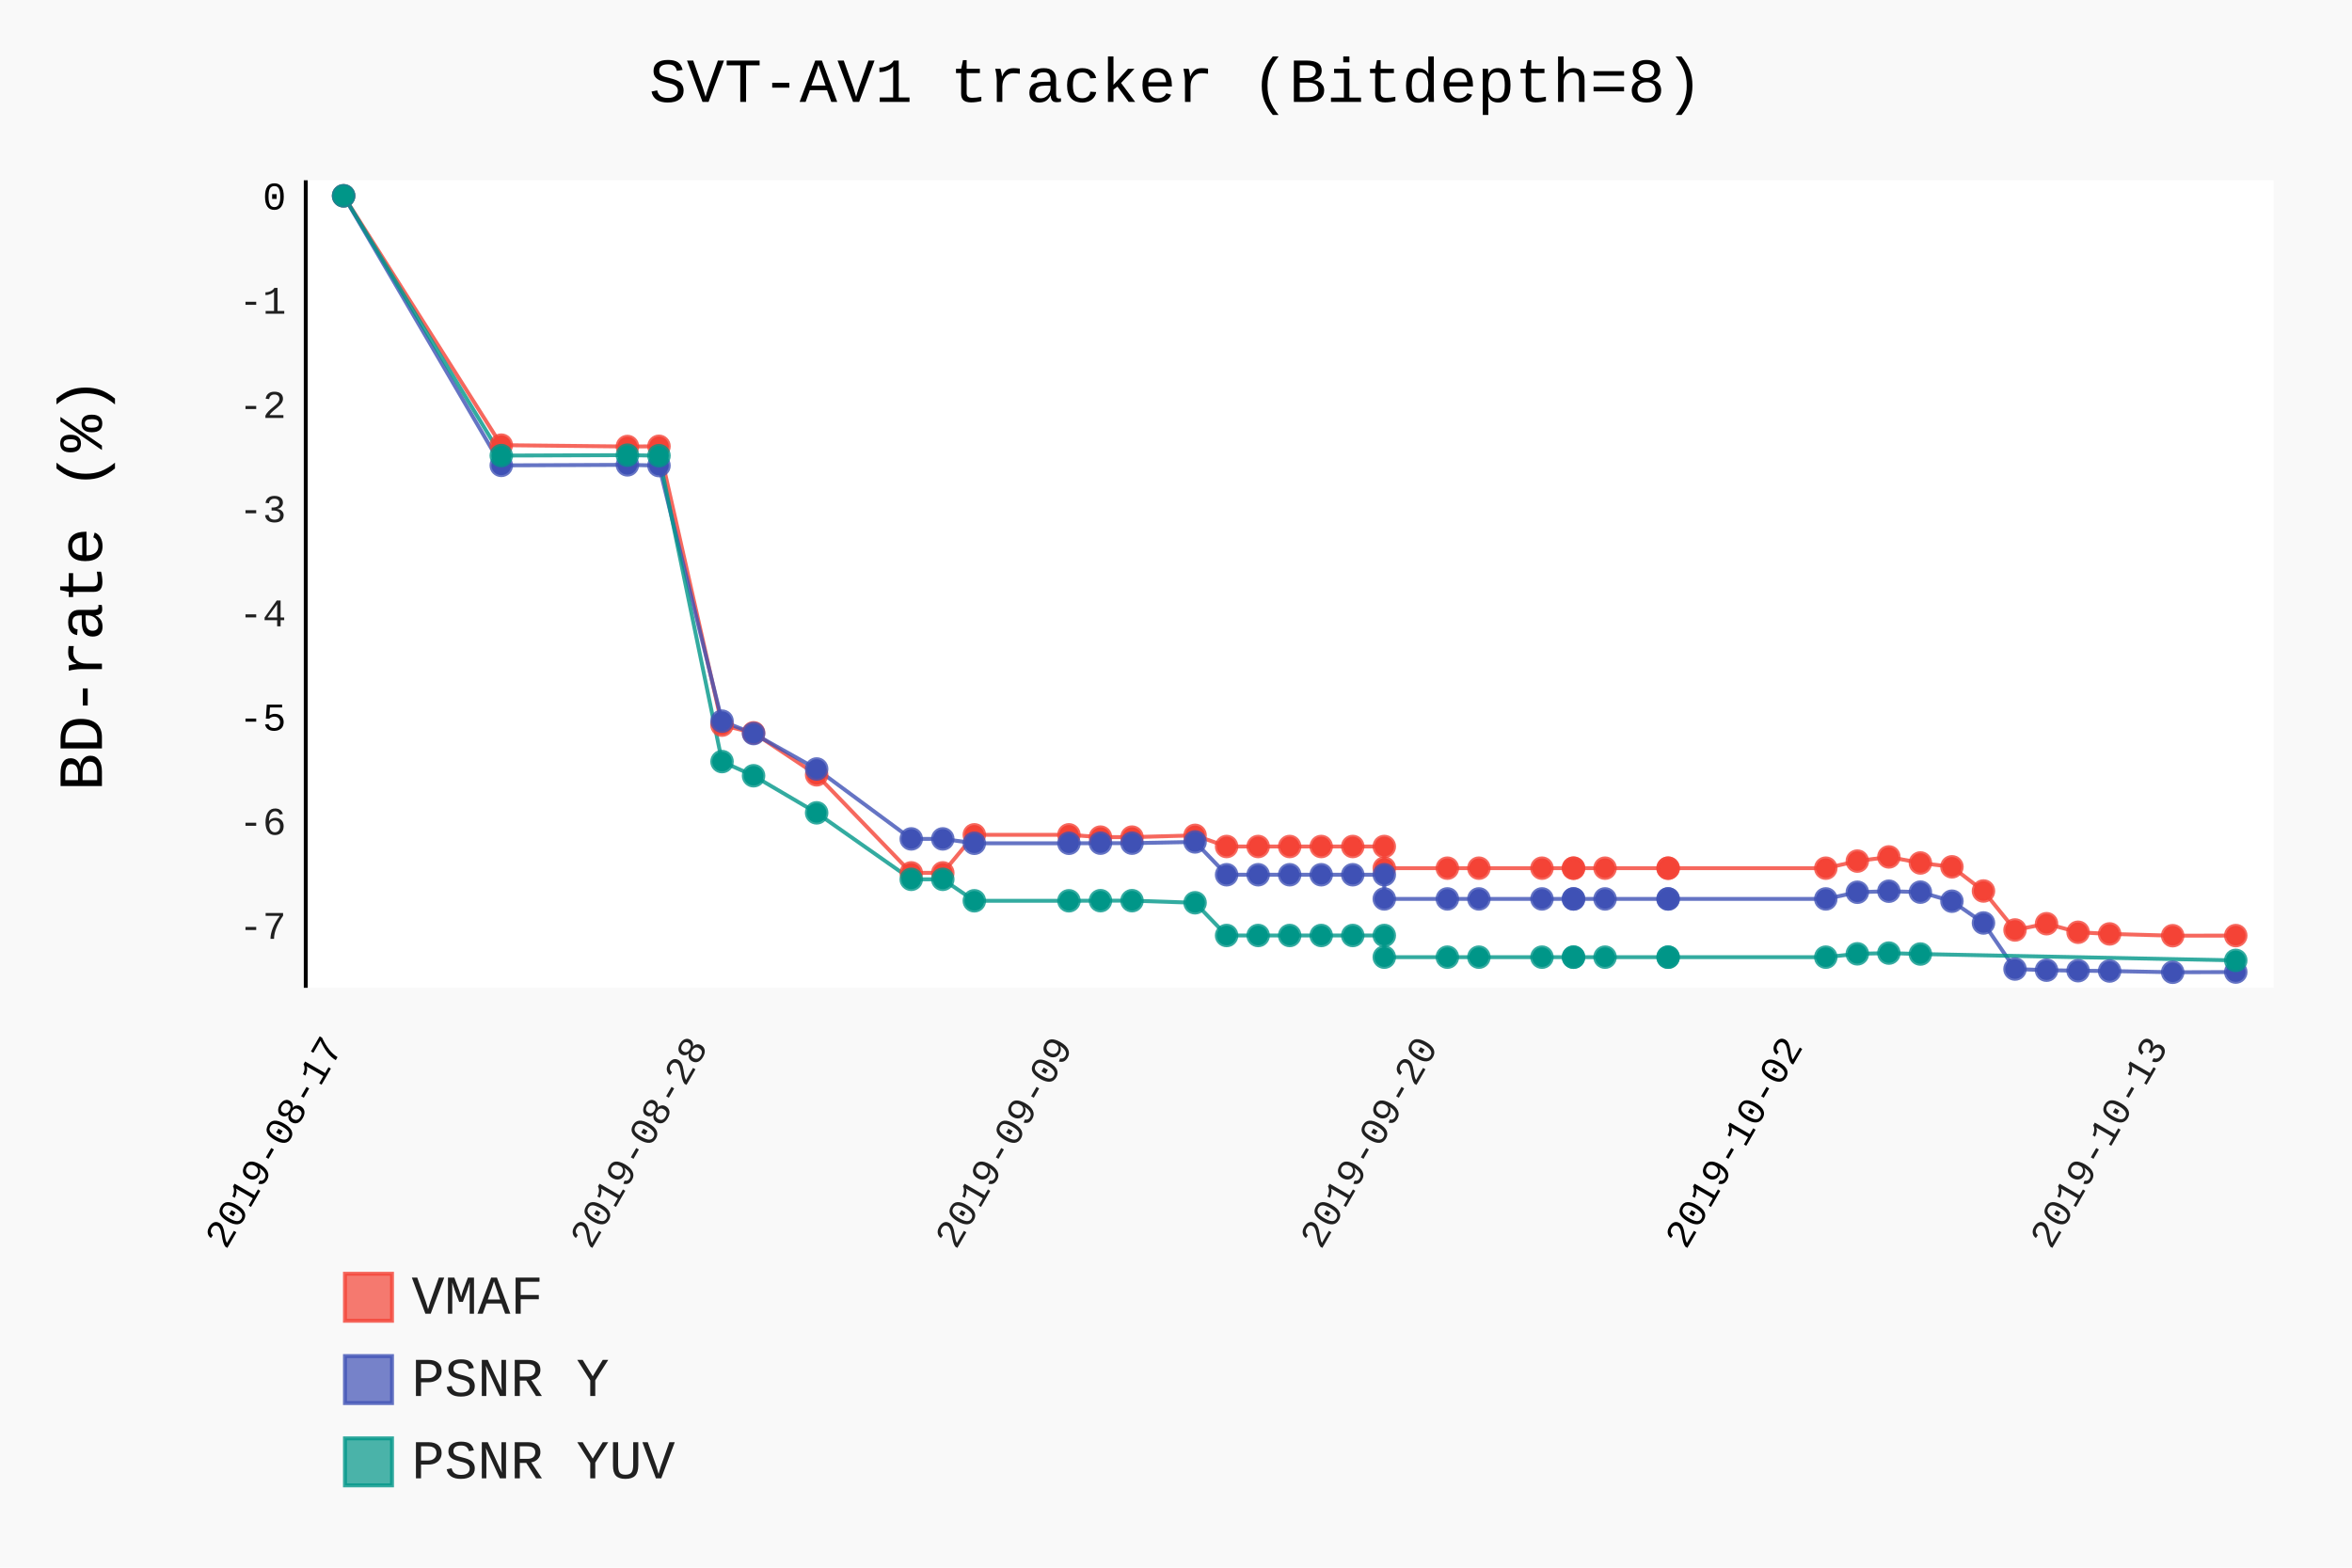
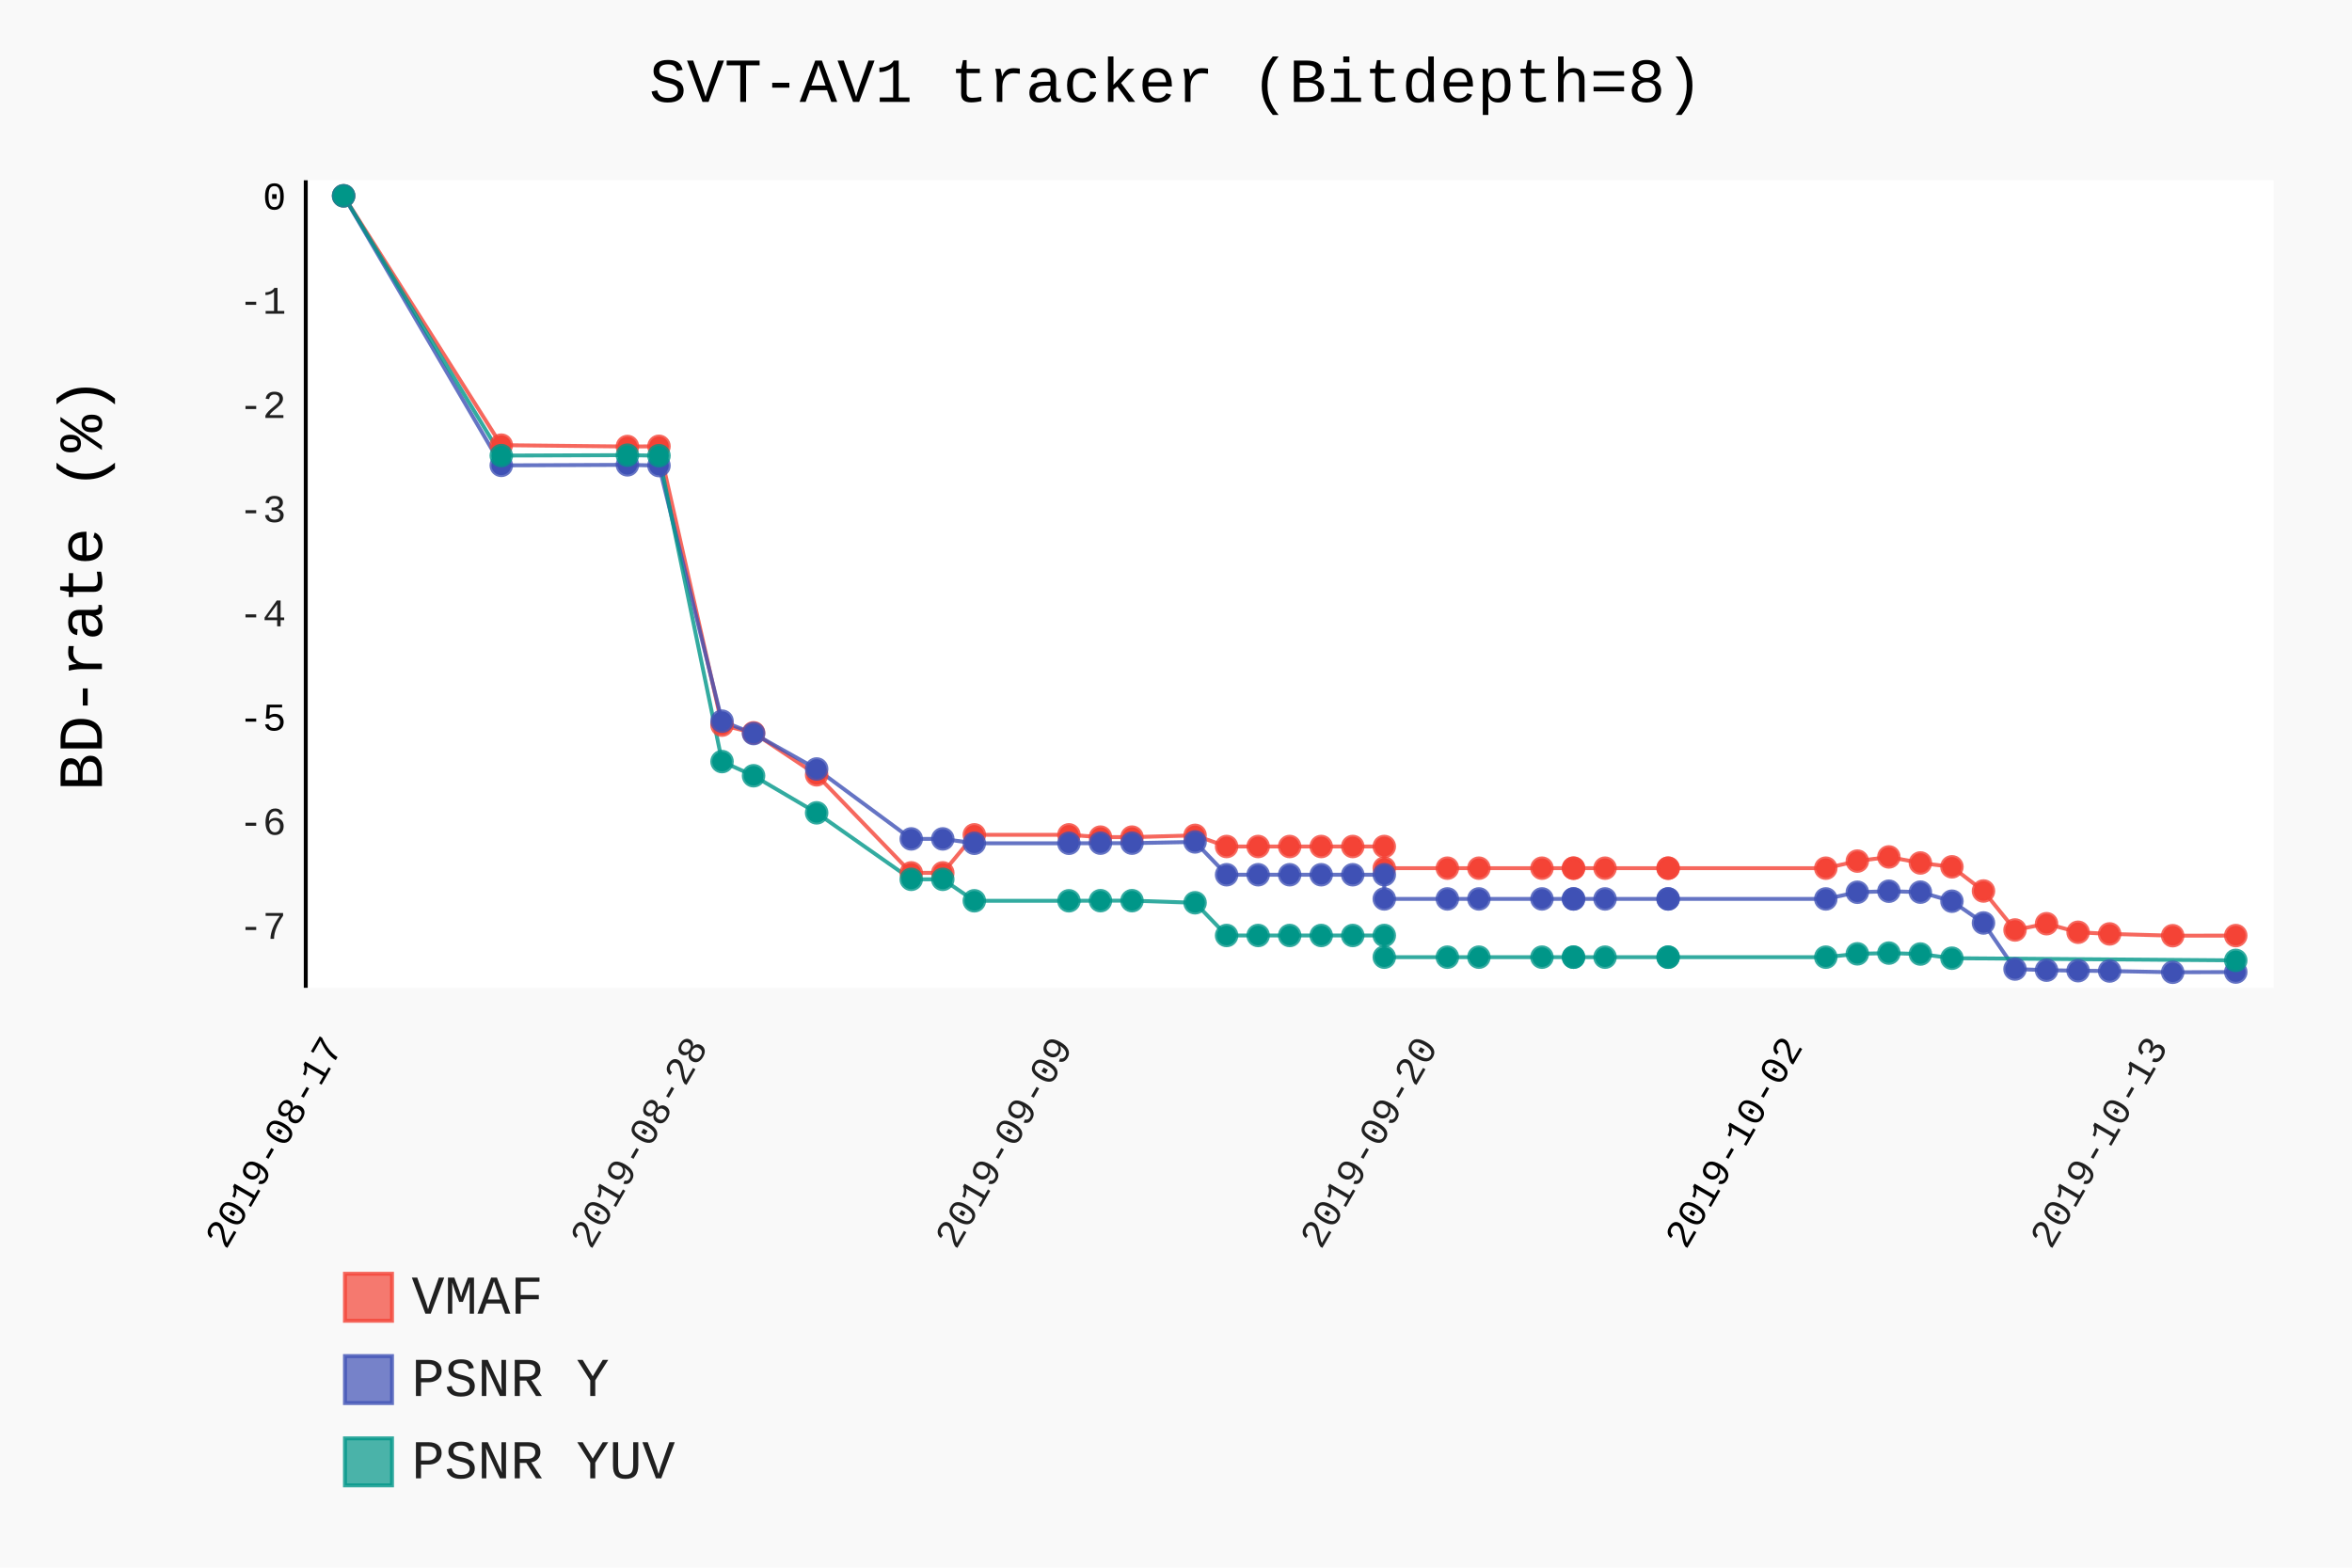
- <svg xmlns="http://www.w3.org/2000/svg" id="chart-61bbd2b3-fa87-4a69-9cb3-9cf98c19a3cd" class="pygal-chart" viewBox="0 0 600 400">
+ <svg xmlns="http://www.w3.org/2000/svg" id="chart-8a4b6d0e-b03a-4f3b-ae30-d3bfbf6bbd9d" class="pygal-chart" viewBox="0 0 600 400">
  <defs>
-     <style type="text/css">#chart-61bbd2b3-fa87-4a69-9cb3-9cf98c19a3cd{-webkit-user-select:none;-webkit-font-smoothing:antialiased;font-family:Consolas,"Liberation Mono",Menlo,Courier,monospace}#chart-61bbd2b3-fa87-4a69-9cb3-9cf98c19a3cd .title{font-family:Consolas,"Liberation Mono",Menlo,Courier,monospace;font-size:16px}#chart-61bbd2b3-fa87-4a69-9cb3-9cf98c19a3cd .legends .legend text{font-family:Consolas,"Liberation Mono",Menlo,Courier,monospace;font-size:14px}#chart-61bbd2b3-fa87-4a69-9cb3-9cf98c19a3cd .axis text{font-family:Consolas,"Liberation Mono",Menlo,Courier,monospace;font-size:10px}#chart-61bbd2b3-fa87-4a69-9cb3-9cf98c19a3cd .axis text.major{font-family:Consolas,"Liberation Mono",Menlo,Courier,monospace;font-size:10px}#chart-61bbd2b3-fa87-4a69-9cb3-9cf98c19a3cd .text-overlay text.value{font-family:Consolas,"Liberation Mono",Menlo,Courier,monospace;font-size:16px}#chart-61bbd2b3-fa87-4a69-9cb3-9cf98c19a3cd .text-overlay text.label{font-family:Consolas,"Liberation Mono",Menlo,Courier,monospace;font-size:10px}#chart-61bbd2b3-fa87-4a69-9cb3-9cf98c19a3cd .tooltip{font-family:Consolas,"Liberation Mono",Menlo,Courier,monospace;font-size:14px}#chart-61bbd2b3-fa87-4a69-9cb3-9cf98c19a3cd text.no_data{font-family:Consolas,"Liberation Mono",Menlo,Courier,monospace;font-size:64px}
- #chart-61bbd2b3-fa87-4a69-9cb3-9cf98c19a3cd{background-color:rgba(249,249,249,1)}#chart-61bbd2b3-fa87-4a69-9cb3-9cf98c19a3cd path,#chart-61bbd2b3-fa87-4a69-9cb3-9cf98c19a3cd line,#chart-61bbd2b3-fa87-4a69-9cb3-9cf98c19a3cd rect,#chart-61bbd2b3-fa87-4a69-9cb3-9cf98c19a3cd circle{-webkit-transition:150ms;-moz-transition:150ms;transition:150ms}#chart-61bbd2b3-fa87-4a69-9cb3-9cf98c19a3cd .graph &gt; .background{fill:rgba(249,249,249,1)}#chart-61bbd2b3-fa87-4a69-9cb3-9cf98c19a3cd .plot &gt; .background{fill:rgba(255,255,255,1)}#chart-61bbd2b3-fa87-4a69-9cb3-9cf98c19a3cd .graph{fill:rgba(0,0,0,.87)}#chart-61bbd2b3-fa87-4a69-9cb3-9cf98c19a3cd text.no_data{fill:rgba(0,0,0,1)}#chart-61bbd2b3-fa87-4a69-9cb3-9cf98c19a3cd .title{fill:rgba(0,0,0,1)}#chart-61bbd2b3-fa87-4a69-9cb3-9cf98c19a3cd .legends .legend text{fill:rgba(0,0,0,.87)}#chart-61bbd2b3-fa87-4a69-9cb3-9cf98c19a3cd .legends .legend:hover text{fill:rgba(0,0,0,1)}#chart-61bbd2b3-fa87-4a69-9cb3-9cf98c19a3cd .axis .line{stroke:rgba(0,0,0,1)}#chart-61bbd2b3-fa87-4a69-9cb3-9cf98c19a3cd .axis .guide.line{stroke:rgba(0,0,0,.54)}#chart-61bbd2b3-fa87-4a69-9cb3-9cf98c19a3cd .axis .major.line{stroke:rgba(0,0,0,.87)}#chart-61bbd2b3-fa87-4a69-9cb3-9cf98c19a3cd .axis text.major{fill:rgba(0,0,0,1)}#chart-61bbd2b3-fa87-4a69-9cb3-9cf98c19a3cd .axis.y .guides:hover .guide.line,#chart-61bbd2b3-fa87-4a69-9cb3-9cf98c19a3cd .line-graph .axis.x .guides:hover .guide.line,#chart-61bbd2b3-fa87-4a69-9cb3-9cf98c19a3cd .stackedline-graph .axis.x .guides:hover .guide.line,#chart-61bbd2b3-fa87-4a69-9cb3-9cf98c19a3cd .xy-graph .axis.x .guides:hover .guide.line{stroke:rgba(0,0,0,1)}#chart-61bbd2b3-fa87-4a69-9cb3-9cf98c19a3cd .axis .guides:hover text{fill:rgba(0,0,0,1)}#chart-61bbd2b3-fa87-4a69-9cb3-9cf98c19a3cd .reactive{fill-opacity:.7;stroke-opacity:.8}#chart-61bbd2b3-fa87-4a69-9cb3-9cf98c19a3cd .ci{stroke:rgba(0,0,0,.87)}#chart-61bbd2b3-fa87-4a69-9cb3-9cf98c19a3cd .reactive.active,#chart-61bbd2b3-fa87-4a69-9cb3-9cf98c19a3cd .active .reactive{fill-opacity:.8;stroke-opacity:.9;stroke-width:4}#chart-61bbd2b3-fa87-4a69-9cb3-9cf98c19a3cd .ci .reactive.active{stroke-width:1.5}#chart-61bbd2b3-fa87-4a69-9cb3-9cf98c19a3cd .series text{fill:rgba(0,0,0,1)}#chart-61bbd2b3-fa87-4a69-9cb3-9cf98c19a3cd .tooltip rect{fill:rgba(255,255,255,1);stroke:rgba(0,0,0,1);-webkit-transition:opacity 150ms;-moz-transition:opacity 150ms;transition:opacity 150ms}#chart-61bbd2b3-fa87-4a69-9cb3-9cf98c19a3cd .tooltip .label{fill:rgba(0,0,0,.87)}#chart-61bbd2b3-fa87-4a69-9cb3-9cf98c19a3cd .tooltip .label{fill:rgba(0,0,0,.87)}#chart-61bbd2b3-fa87-4a69-9cb3-9cf98c19a3cd .tooltip .legend{font-size:.8em;fill:rgba(0,0,0,.54)}#chart-61bbd2b3-fa87-4a69-9cb3-9cf98c19a3cd .tooltip .x_label{font-size:.6em;fill:rgba(0,0,0,1)}#chart-61bbd2b3-fa87-4a69-9cb3-9cf98c19a3cd .tooltip .xlink{font-size:.5em;text-decoration:underline}#chart-61bbd2b3-fa87-4a69-9cb3-9cf98c19a3cd .tooltip .value{font-size:1.5em}#chart-61bbd2b3-fa87-4a69-9cb3-9cf98c19a3cd .bound{font-size:.5em}#chart-61bbd2b3-fa87-4a69-9cb3-9cf98c19a3cd .max-value{font-size:.75em;fill:rgba(0,0,0,.54)}#chart-61bbd2b3-fa87-4a69-9cb3-9cf98c19a3cd .map-element{fill:rgba(255,255,255,1);stroke:rgba(0,0,0,.54) !important}#chart-61bbd2b3-fa87-4a69-9cb3-9cf98c19a3cd .map-element .reactive{fill-opacity:inherit;stroke-opacity:inherit}#chart-61bbd2b3-fa87-4a69-9cb3-9cf98c19a3cd .color-0,#chart-61bbd2b3-fa87-4a69-9cb3-9cf98c19a3cd .color-0 a:visited{stroke:#F44336;fill:#F44336}#chart-61bbd2b3-fa87-4a69-9cb3-9cf98c19a3cd .color-1,#chart-61bbd2b3-fa87-4a69-9cb3-9cf98c19a3cd .color-1 a:visited{stroke:#3F51B5;fill:#3F51B5}#chart-61bbd2b3-fa87-4a69-9cb3-9cf98c19a3cd .color-2,#chart-61bbd2b3-fa87-4a69-9cb3-9cf98c19a3cd .color-2 a:visited{stroke:#009688;fill:#009688}#chart-61bbd2b3-fa87-4a69-9cb3-9cf98c19a3cd .text-overlay .color-0 text{fill:black}#chart-61bbd2b3-fa87-4a69-9cb3-9cf98c19a3cd .text-overlay .color-1 text{fill:black}#chart-61bbd2b3-fa87-4a69-9cb3-9cf98c19a3cd .text-overlay .color-2 text{fill:black}
- #chart-61bbd2b3-fa87-4a69-9cb3-9cf98c19a3cd text.no_data{text-anchor:middle}#chart-61bbd2b3-fa87-4a69-9cb3-9cf98c19a3cd .guide.line{fill:none}#chart-61bbd2b3-fa87-4a69-9cb3-9cf98c19a3cd .centered{text-anchor:middle}#chart-61bbd2b3-fa87-4a69-9cb3-9cf98c19a3cd .title{text-anchor:middle}#chart-61bbd2b3-fa87-4a69-9cb3-9cf98c19a3cd .legends .legend text{fill-opacity:1}#chart-61bbd2b3-fa87-4a69-9cb3-9cf98c19a3cd .axis.x text{text-anchor:middle}#chart-61bbd2b3-fa87-4a69-9cb3-9cf98c19a3cd .axis.x:not(.web) text[transform]{text-anchor:start}#chart-61bbd2b3-fa87-4a69-9cb3-9cf98c19a3cd .axis.x:not(.web) text[transform].backwards{text-anchor:end}#chart-61bbd2b3-fa87-4a69-9cb3-9cf98c19a3cd .axis.y text{text-anchor:end}#chart-61bbd2b3-fa87-4a69-9cb3-9cf98c19a3cd .axis.y text[transform].backwards{text-anchor:start}#chart-61bbd2b3-fa87-4a69-9cb3-9cf98c19a3cd .axis.y2 text{text-anchor:start}#chart-61bbd2b3-fa87-4a69-9cb3-9cf98c19a3cd .axis.y2 text[transform].backwards{text-anchor:end}#chart-61bbd2b3-fa87-4a69-9cb3-9cf98c19a3cd .axis .guide.line{stroke-dasharray:4,4}#chart-61bbd2b3-fa87-4a69-9cb3-9cf98c19a3cd .axis .major.guide.line{stroke-dasharray:6,6}#chart-61bbd2b3-fa87-4a69-9cb3-9cf98c19a3cd .horizontal .axis.y .guide.line,#chart-61bbd2b3-fa87-4a69-9cb3-9cf98c19a3cd .horizontal .axis.y2 .guide.line,#chart-61bbd2b3-fa87-4a69-9cb3-9cf98c19a3cd .vertical .axis.x .guide.line{opacity:0}#chart-61bbd2b3-fa87-4a69-9cb3-9cf98c19a3cd .horizontal .axis.always_show .guide.line,#chart-61bbd2b3-fa87-4a69-9cb3-9cf98c19a3cd .vertical .axis.always_show .guide.line{opacity:1 !important}#chart-61bbd2b3-fa87-4a69-9cb3-9cf98c19a3cd .axis.y .guides:hover .guide.line,#chart-61bbd2b3-fa87-4a69-9cb3-9cf98c19a3cd .axis.y2 .guides:hover .guide.line,#chart-61bbd2b3-fa87-4a69-9cb3-9cf98c19a3cd .axis.x .guides:hover .guide.line{opacity:1}#chart-61bbd2b3-fa87-4a69-9cb3-9cf98c19a3cd .axis .guides:hover text{opacity:1}#chart-61bbd2b3-fa87-4a69-9cb3-9cf98c19a3cd .nofill{fill:none}#chart-61bbd2b3-fa87-4a69-9cb3-9cf98c19a3cd .subtle-fill{fill-opacity:.2}#chart-61bbd2b3-fa87-4a69-9cb3-9cf98c19a3cd .dot{stroke-width:1px;fill-opacity:1}#chart-61bbd2b3-fa87-4a69-9cb3-9cf98c19a3cd .dot.active{stroke-width:5px}#chart-61bbd2b3-fa87-4a69-9cb3-9cf98c19a3cd .dot.negative{fill:transparent}#chart-61bbd2b3-fa87-4a69-9cb3-9cf98c19a3cd text,#chart-61bbd2b3-fa87-4a69-9cb3-9cf98c19a3cd tspan{stroke:none !important}#chart-61bbd2b3-fa87-4a69-9cb3-9cf98c19a3cd .series text.active{opacity:1}#chart-61bbd2b3-fa87-4a69-9cb3-9cf98c19a3cd .tooltip rect{fill-opacity:.95;stroke-width:.5}#chart-61bbd2b3-fa87-4a69-9cb3-9cf98c19a3cd .tooltip text{fill-opacity:1}#chart-61bbd2b3-fa87-4a69-9cb3-9cf98c19a3cd .showable{visibility:hidden}#chart-61bbd2b3-fa87-4a69-9cb3-9cf98c19a3cd .showable.shown{visibility:visible}#chart-61bbd2b3-fa87-4a69-9cb3-9cf98c19a3cd .gauge-background{fill:rgba(229,229,229,1);stroke:none}#chart-61bbd2b3-fa87-4a69-9cb3-9cf98c19a3cd .bg-lines{stroke:rgba(249,249,249,1);stroke-width:2px}</style>
+     <style type="text/css">#chart-8a4b6d0e-b03a-4f3b-ae30-d3bfbf6bbd9d{-webkit-user-select:none;-webkit-font-smoothing:antialiased;font-family:Consolas,"Liberation Mono",Menlo,Courier,monospace}#chart-8a4b6d0e-b03a-4f3b-ae30-d3bfbf6bbd9d .title{font-family:Consolas,"Liberation Mono",Menlo,Courier,monospace;font-size:16px}#chart-8a4b6d0e-b03a-4f3b-ae30-d3bfbf6bbd9d .legends .legend text{font-family:Consolas,"Liberation Mono",Menlo,Courier,monospace;font-size:14px}#chart-8a4b6d0e-b03a-4f3b-ae30-d3bfbf6bbd9d .axis text{font-family:Consolas,"Liberation Mono",Menlo,Courier,monospace;font-size:10px}#chart-8a4b6d0e-b03a-4f3b-ae30-d3bfbf6bbd9d .axis text.major{font-family:Consolas,"Liberation Mono",Menlo,Courier,monospace;font-size:10px}#chart-8a4b6d0e-b03a-4f3b-ae30-d3bfbf6bbd9d .text-overlay text.value{font-family:Consolas,"Liberation Mono",Menlo,Courier,monospace;font-size:16px}#chart-8a4b6d0e-b03a-4f3b-ae30-d3bfbf6bbd9d .text-overlay text.label{font-family:Consolas,"Liberation Mono",Menlo,Courier,monospace;font-size:10px}#chart-8a4b6d0e-b03a-4f3b-ae30-d3bfbf6bbd9d .tooltip{font-family:Consolas,"Liberation Mono",Menlo,Courier,monospace;font-size:14px}#chart-8a4b6d0e-b03a-4f3b-ae30-d3bfbf6bbd9d text.no_data{font-family:Consolas,"Liberation Mono",Menlo,Courier,monospace;font-size:64px}
+ #chart-8a4b6d0e-b03a-4f3b-ae30-d3bfbf6bbd9d{background-color:rgba(249,249,249,1)}#chart-8a4b6d0e-b03a-4f3b-ae30-d3bfbf6bbd9d path,#chart-8a4b6d0e-b03a-4f3b-ae30-d3bfbf6bbd9d line,#chart-8a4b6d0e-b03a-4f3b-ae30-d3bfbf6bbd9d rect,#chart-8a4b6d0e-b03a-4f3b-ae30-d3bfbf6bbd9d circle{-webkit-transition:150ms;-moz-transition:150ms;transition:150ms}#chart-8a4b6d0e-b03a-4f3b-ae30-d3bfbf6bbd9d .graph &gt; .background{fill:rgba(249,249,249,1)}#chart-8a4b6d0e-b03a-4f3b-ae30-d3bfbf6bbd9d .plot &gt; .background{fill:rgba(255,255,255,1)}#chart-8a4b6d0e-b03a-4f3b-ae30-d3bfbf6bbd9d .graph{fill:rgba(0,0,0,.87)}#chart-8a4b6d0e-b03a-4f3b-ae30-d3bfbf6bbd9d text.no_data{fill:rgba(0,0,0,1)}#chart-8a4b6d0e-b03a-4f3b-ae30-d3bfbf6bbd9d .title{fill:rgba(0,0,0,1)}#chart-8a4b6d0e-b03a-4f3b-ae30-d3bfbf6bbd9d .legends .legend text{fill:rgba(0,0,0,.87)}#chart-8a4b6d0e-b03a-4f3b-ae30-d3bfbf6bbd9d .legends .legend:hover text{fill:rgba(0,0,0,1)}#chart-8a4b6d0e-b03a-4f3b-ae30-d3bfbf6bbd9d .axis .line{stroke:rgba(0,0,0,1)}#chart-8a4b6d0e-b03a-4f3b-ae30-d3bfbf6bbd9d .axis .guide.line{stroke:rgba(0,0,0,.54)}#chart-8a4b6d0e-b03a-4f3b-ae30-d3bfbf6bbd9d .axis .major.line{stroke:rgba(0,0,0,.87)}#chart-8a4b6d0e-b03a-4f3b-ae30-d3bfbf6bbd9d .axis text.major{fill:rgba(0,0,0,1)}#chart-8a4b6d0e-b03a-4f3b-ae30-d3bfbf6bbd9d .axis.y .guides:hover .guide.line,#chart-8a4b6d0e-b03a-4f3b-ae30-d3bfbf6bbd9d .line-graph .axis.x .guides:hover .guide.line,#chart-8a4b6d0e-b03a-4f3b-ae30-d3bfbf6bbd9d .stackedline-graph .axis.x .guides:hover .guide.line,#chart-8a4b6d0e-b03a-4f3b-ae30-d3bfbf6bbd9d .xy-graph .axis.x .guides:hover .guide.line{stroke:rgba(0,0,0,1)}#chart-8a4b6d0e-b03a-4f3b-ae30-d3bfbf6bbd9d .axis .guides:hover text{fill:rgba(0,0,0,1)}#chart-8a4b6d0e-b03a-4f3b-ae30-d3bfbf6bbd9d .reactive{fill-opacity:.7;stroke-opacity:.8}#chart-8a4b6d0e-b03a-4f3b-ae30-d3bfbf6bbd9d .ci{stroke:rgba(0,0,0,.87)}#chart-8a4b6d0e-b03a-4f3b-ae30-d3bfbf6bbd9d .reactive.active,#chart-8a4b6d0e-b03a-4f3b-ae30-d3bfbf6bbd9d .active .reactive{fill-opacity:.8;stroke-opacity:.9;stroke-width:4}#chart-8a4b6d0e-b03a-4f3b-ae30-d3bfbf6bbd9d .ci .reactive.active{stroke-width:1.5}#chart-8a4b6d0e-b03a-4f3b-ae30-d3bfbf6bbd9d .series text{fill:rgba(0,0,0,1)}#chart-8a4b6d0e-b03a-4f3b-ae30-d3bfbf6bbd9d .tooltip rect{fill:rgba(255,255,255,1);stroke:rgba(0,0,0,1);-webkit-transition:opacity 150ms;-moz-transition:opacity 150ms;transition:opacity 150ms}#chart-8a4b6d0e-b03a-4f3b-ae30-d3bfbf6bbd9d .tooltip .label{fill:rgba(0,0,0,.87)}#chart-8a4b6d0e-b03a-4f3b-ae30-d3bfbf6bbd9d .tooltip .label{fill:rgba(0,0,0,.87)}#chart-8a4b6d0e-b03a-4f3b-ae30-d3bfbf6bbd9d .tooltip .legend{font-size:.8em;fill:rgba(0,0,0,.54)}#chart-8a4b6d0e-b03a-4f3b-ae30-d3bfbf6bbd9d .tooltip .x_label{font-size:.6em;fill:rgba(0,0,0,1)}#chart-8a4b6d0e-b03a-4f3b-ae30-d3bfbf6bbd9d .tooltip .xlink{font-size:.5em;text-decoration:underline}#chart-8a4b6d0e-b03a-4f3b-ae30-d3bfbf6bbd9d .tooltip .value{font-size:1.5em}#chart-8a4b6d0e-b03a-4f3b-ae30-d3bfbf6bbd9d .bound{font-size:.5em}#chart-8a4b6d0e-b03a-4f3b-ae30-d3bfbf6bbd9d .max-value{font-size:.75em;fill:rgba(0,0,0,.54)}#chart-8a4b6d0e-b03a-4f3b-ae30-d3bfbf6bbd9d .map-element{fill:rgba(255,255,255,1);stroke:rgba(0,0,0,.54) !important}#chart-8a4b6d0e-b03a-4f3b-ae30-d3bfbf6bbd9d .map-element .reactive{fill-opacity:inherit;stroke-opacity:inherit}#chart-8a4b6d0e-b03a-4f3b-ae30-d3bfbf6bbd9d .color-0,#chart-8a4b6d0e-b03a-4f3b-ae30-d3bfbf6bbd9d .color-0 a:visited{stroke:#F44336;fill:#F44336}#chart-8a4b6d0e-b03a-4f3b-ae30-d3bfbf6bbd9d .color-1,#chart-8a4b6d0e-b03a-4f3b-ae30-d3bfbf6bbd9d .color-1 a:visited{stroke:#3F51B5;fill:#3F51B5}#chart-8a4b6d0e-b03a-4f3b-ae30-d3bfbf6bbd9d .color-2,#chart-8a4b6d0e-b03a-4f3b-ae30-d3bfbf6bbd9d .color-2 a:visited{stroke:#009688;fill:#009688}#chart-8a4b6d0e-b03a-4f3b-ae30-d3bfbf6bbd9d .text-overlay .color-0 text{fill:black}#chart-8a4b6d0e-b03a-4f3b-ae30-d3bfbf6bbd9d .text-overlay .color-1 text{fill:black}#chart-8a4b6d0e-b03a-4f3b-ae30-d3bfbf6bbd9d .text-overlay .color-2 text{fill:black}
+ #chart-8a4b6d0e-b03a-4f3b-ae30-d3bfbf6bbd9d text.no_data{text-anchor:middle}#chart-8a4b6d0e-b03a-4f3b-ae30-d3bfbf6bbd9d .guide.line{fill:none}#chart-8a4b6d0e-b03a-4f3b-ae30-d3bfbf6bbd9d .centered{text-anchor:middle}#chart-8a4b6d0e-b03a-4f3b-ae30-d3bfbf6bbd9d .title{text-anchor:middle}#chart-8a4b6d0e-b03a-4f3b-ae30-d3bfbf6bbd9d .legends .legend text{fill-opacity:1}#chart-8a4b6d0e-b03a-4f3b-ae30-d3bfbf6bbd9d .axis.x text{text-anchor:middle}#chart-8a4b6d0e-b03a-4f3b-ae30-d3bfbf6bbd9d .axis.x:not(.web) text[transform]{text-anchor:start}#chart-8a4b6d0e-b03a-4f3b-ae30-d3bfbf6bbd9d .axis.x:not(.web) text[transform].backwards{text-anchor:end}#chart-8a4b6d0e-b03a-4f3b-ae30-d3bfbf6bbd9d .axis.y text{text-anchor:end}#chart-8a4b6d0e-b03a-4f3b-ae30-d3bfbf6bbd9d .axis.y text[transform].backwards{text-anchor:start}#chart-8a4b6d0e-b03a-4f3b-ae30-d3bfbf6bbd9d .axis.y2 text{text-anchor:start}#chart-8a4b6d0e-b03a-4f3b-ae30-d3bfbf6bbd9d .axis.y2 text[transform].backwards{text-anchor:end}#chart-8a4b6d0e-b03a-4f3b-ae30-d3bfbf6bbd9d .axis .guide.line{stroke-dasharray:4,4}#chart-8a4b6d0e-b03a-4f3b-ae30-d3bfbf6bbd9d .axis .major.guide.line{stroke-dasharray:6,6}#chart-8a4b6d0e-b03a-4f3b-ae30-d3bfbf6bbd9d .horizontal .axis.y .guide.line,#chart-8a4b6d0e-b03a-4f3b-ae30-d3bfbf6bbd9d .horizontal .axis.y2 .guide.line,#chart-8a4b6d0e-b03a-4f3b-ae30-d3bfbf6bbd9d .vertical .axis.x .guide.line{opacity:0}#chart-8a4b6d0e-b03a-4f3b-ae30-d3bfbf6bbd9d .horizontal .axis.always_show .guide.line,#chart-8a4b6d0e-b03a-4f3b-ae30-d3bfbf6bbd9d .vertical .axis.always_show .guide.line{opacity:1 !important}#chart-8a4b6d0e-b03a-4f3b-ae30-d3bfbf6bbd9d .axis.y .guides:hover .guide.line,#chart-8a4b6d0e-b03a-4f3b-ae30-d3bfbf6bbd9d .axis.y2 .guides:hover .guide.line,#chart-8a4b6d0e-b03a-4f3b-ae30-d3bfbf6bbd9d .axis.x .guides:hover .guide.line{opacity:1}#chart-8a4b6d0e-b03a-4f3b-ae30-d3bfbf6bbd9d .axis .guides:hover text{opacity:1}#chart-8a4b6d0e-b03a-4f3b-ae30-d3bfbf6bbd9d .nofill{fill:none}#chart-8a4b6d0e-b03a-4f3b-ae30-d3bfbf6bbd9d .subtle-fill{fill-opacity:.2}#chart-8a4b6d0e-b03a-4f3b-ae30-d3bfbf6bbd9d .dot{stroke-width:1px;fill-opacity:1}#chart-8a4b6d0e-b03a-4f3b-ae30-d3bfbf6bbd9d .dot.active{stroke-width:5px}#chart-8a4b6d0e-b03a-4f3b-ae30-d3bfbf6bbd9d .dot.negative{fill:transparent}#chart-8a4b6d0e-b03a-4f3b-ae30-d3bfbf6bbd9d text,#chart-8a4b6d0e-b03a-4f3b-ae30-d3bfbf6bbd9d tspan{stroke:none !important}#chart-8a4b6d0e-b03a-4f3b-ae30-d3bfbf6bbd9d .series text.active{opacity:1}#chart-8a4b6d0e-b03a-4f3b-ae30-d3bfbf6bbd9d .tooltip rect{fill-opacity:.95;stroke-width:.5}#chart-8a4b6d0e-b03a-4f3b-ae30-d3bfbf6bbd9d .tooltip text{fill-opacity:1}#chart-8a4b6d0e-b03a-4f3b-ae30-d3bfbf6bbd9d .showable{visibility:hidden}#chart-8a4b6d0e-b03a-4f3b-ae30-d3bfbf6bbd9d .showable.shown{visibility:visible}#chart-8a4b6d0e-b03a-4f3b-ae30-d3bfbf6bbd9d .gauge-background{fill:rgba(229,229,229,1);stroke:none}#chart-8a4b6d0e-b03a-4f3b-ae30-d3bfbf6bbd9d .bg-lines{stroke:rgba(249,249,249,1);stroke-width:2px}</style>
  </defs>
  <g class="graph datetimeline-graph vertical">
    <rect class="background" height="400" width="600" x="0" y="0" />
    <g class="plot" transform="translate(78, 46)">
      <rect class="background" height="206.038" width="502.0" x="0" y="0" />
      <g class="axis y">
        <g class="guides">
          <text class="" x="-5" y="193.56">-7</text>
        </g>
        <g class="guides">
          <text class="" x="-5" y="166.974">-6</text>
        </g>
        <g class="guides">
          <text class="major" x="-5" y="140.389">-5</text>
        </g>
        <g class="guides">
          <text class="" x="-5" y="113.804">-4</text>
        </g>
        <g class="guides">
          <text class="" x="-5" y="87.218">-3</text>
        </g>
        <g class="guides">
          <text class="" x="-5" y="60.633">-2</text>
        </g>
        <g class="guides">
          <text class="" x="-5" y="34.048">-1</text>
        </g>
        <g class="guides">
          <text class="major" x="-5" y="7.462">0</text>
        </g>
      </g>
      <g class="axis x">
        <path class="line" d="M0 0 v206.038" />
        <g class="guides">
          <path class="major guide line" d="M9.654 0 v206.038" />
          <text class="major backwards" x="9.654" y="221.038" transform="rotate(300 9.653846 221.0385)">2019-08-17</text>
        </g>
        <g class="guides">
          <path class="guide line" d="M102.766 0 v206.038" />
          <text class="backwards" x="102.766" y="221.038" transform="rotate(300 102.7658 221.0385)">2019-08-28</text>
        </g>
        <g class="guides">
          <path class="guide line" d="M195.878 0 v206.038" />
          <text class="backwards" x="195.878" y="221.038" transform="rotate(300 195.8777 221.0385)">2019-09-09</text>
        </g>
        <g class="guides">
          <path class="guide line" d="M288.99 0 v206.038" />
          <text class="backwards" x="288.99" y="221.038" transform="rotate(300 288.9897 221.0385)">2019-09-20</text>
        </g>
        <g class="guides">
          <path class="major guide line" d="M382.102 0 v206.038" />
          <text class="major backwards" x="382.102" y="221.038" transform="rotate(300 382.1016 221.0385)">2019-10-02</text>
        </g>
        <g class="guides">
          <path class="guide line" d="M475.214 0 v206.038" />
          <text class="backwards" x="475.214" y="221.038" transform="rotate(300 475.2136 221.0385)">2019-10-13</text>
        </g>
      </g>
      <g class="series serie-0 color-0">
        <path class="line reactive nofill" d="M9.654 3.962 L49.878 67.581 82.058 67.927 90.103 67.873 106.192 139.016 114.237 140.983 130.327 151.697 154.462 176.714 162.506 176.714 170.551 167.01 194.686 167.01 202.731 167.595 210.776 167.595 226.865 167.143 234.91 169.988 242.955 169.988 251 169.988 259.045 169.988 267.09 169.988 275.135 169.988 275.135 175.517 291.224 175.517 299.269 175.517 315.359 175.517 323.404 175.517 323.404 175.517 331.449 175.517 347.538 175.517 347.538 175.517 387.763 175.517 395.808 173.71 403.853 172.646 411.897 174.188 419.942 175.172 427.987 181.34 436.032 191.283 444.077 189.687 452.122 191.867 460.167 192.293 476.256 192.745 492.346 192.718" />
      </g>
      <g class="series serie-1 color-1">
        <path class="line reactive nofill" d="M9.654 3.962 L49.878 72.739 82.058 72.606 90.103 72.792 106.192 138.006 114.237 141.169 130.327 150.208 154.462 168.047 162.506 168.047 170.551 169.164 194.686 169.164 202.731 169.137 210.776 169.137 226.865 168.818 234.91 177.192 242.955 177.192 251 177.192 259.045 177.192 267.09 177.192 275.135 177.192 275.135 183.36 291.224 183.36 299.269 183.36 315.359 183.36 323.404 183.36 323.404 183.36 331.449 183.36 347.538 183.36 347.538 183.36 387.763 183.36 395.808 181.659 403.853 181.393 411.897 181.632 419.942 183.945 427.987 189.501 436.032 201.252 444.077 201.544 452.122 201.677 460.167 201.757 476.256 202.076 492.346 202.023" />
      </g>
      <g class="series serie-2 color-2">
-         <path class="line reactive nofill" d="M9.654 3.962 L49.878 70.24 82.058 70.133 90.103 70.266 106.192 148.321 114.237 151.936 130.327 161.401 154.462 178.362 162.506 178.362 170.551 183.839 194.686 183.839 202.731 183.812 210.776 183.812 226.865 184.344 234.91 192.692 242.955 192.692 251 192.692 259.045 192.692 267.09 192.692 275.135 192.692 275.135 198.221 291.224 198.221 299.269 198.221 315.359 198.221 323.404 198.221 323.404 198.221 331.449 198.221 347.538 198.221 347.538 198.221 387.763 198.221 395.808 197.371 403.853 197.184 411.897 197.424 492.346 199.045" />
+         <path class="line reactive nofill" d="M9.654 3.962 L49.878 70.24 82.058 70.133 90.103 70.266 106.192 148.321 114.237 151.936 130.327 161.401 154.462 178.362 162.506 178.362 170.551 183.839 194.686 183.839 202.731 183.812 210.776 183.812 226.865 184.344 234.91 192.692 242.955 192.692 251 192.692 259.045 192.692 267.09 192.692 275.135 192.692 275.135 198.221 291.224 198.221 299.269 198.221 315.359 198.221 323.404 198.221 323.404 198.221 331.449 198.221 347.538 198.221 347.538 198.221 387.763 198.221 395.808 197.371 403.853 197.184 411.897 197.424 419.942 198.487 492.346 199.045" />
      </g>
    </g>
    <g class="titles">
      <text class="title plot_title" x="300.0" y="26">SVT-AV1 tracker (Bitdepth=8)</text>
      <text class="title" x="0" y="175.019" transform="rotate(-90 0 149.0192)">BD-rate (%)</text>
    </g>
    <g class="plot overlay" transform="translate(78, 46)">
      <g class="series serie-0 color-0">
        <g class="dots">
          <circle class="dot reactive tooltip-trigger" cx="9.654" cy="3.962" r="2.5" />
        </g>
        <g class="dots">
          <circle class="dot reactive tooltip-trigger" cx="49.878" cy="67.581" r="2.5" />
        </g>
        <g class="dots">
          <circle class="dot reactive tooltip-trigger" cx="82.058" cy="67.927" r="2.5" />
        </g>
        <g class="dots">
          <circle class="dot reactive tooltip-trigger" cx="90.103" cy="67.873" r="2.5" />
        </g>
        <g class="dots">
          <circle class="dot reactive tooltip-trigger" cx="106.192" cy="139.016" r="2.5" />
        </g>
        <g class="dots">
          <circle class="dot reactive tooltip-trigger" cx="114.237" cy="140.983" r="2.5" />
        </g>
        <g class="dots">
          <circle class="dot reactive tooltip-trigger" cx="130.327" cy="151.697" r="2.5" />
        </g>
        <g class="dots">
          <circle class="dot reactive tooltip-trigger" cx="154.462" cy="176.714" r="2.5" />
        </g>
        <g class="dots">
          <circle class="dot reactive tooltip-trigger" cx="162.506" cy="176.714" r="2.5" />
        </g>
        <g class="dots">
          <circle class="dot reactive tooltip-trigger" cx="170.551" cy="167.01" r="2.5" />
        </g>
        <g class="dots">
          <circle class="dot reactive tooltip-trigger" cx="194.686" cy="167.01" r="2.5" />
        </g>
        <g class="dots">
          <circle class="dot reactive tooltip-trigger" cx="202.731" cy="167.595" r="2.5" />
        </g>
        <g class="dots">
          <circle class="dot reactive tooltip-trigger" cx="210.776" cy="167.595" r="2.5" />
        </g>
        <g class="dots">
          <circle class="dot reactive tooltip-trigger" cx="226.865" cy="167.143" r="2.5" />
        </g>
        <g class="dots">
          <circle class="dot reactive tooltip-trigger" cx="234.91" cy="169.988" r="2.5" />
        </g>
        <g class="dots">
          <circle class="dot reactive tooltip-trigger" cx="242.955" cy="169.988" r="2.5" />
        </g>
        <g class="dots">
          <circle class="dot reactive tooltip-trigger" cx="251.0" cy="169.988" r="2.5" />
        </g>
        <g class="dots">
          <circle class="dot reactive tooltip-trigger" cx="259.045" cy="169.988" r="2.5" />
        </g>
        <g class="dots">
          <circle class="dot reactive tooltip-trigger" cx="267.09" cy="169.988" r="2.5" />
        </g>
        <g class="dots">
          <circle class="dot reactive tooltip-trigger" cx="275.135" cy="169.988" r="2.5" />
        </g>
        <g class="dots">
          <circle class="dot reactive tooltip-trigger" cx="275.135" cy="175.517" r="2.5" />
        </g>
        <g class="dots">
          <circle class="dot reactive tooltip-trigger" cx="291.224" cy="175.517" r="2.5" />
        </g>
        <g class="dots">
          <circle class="dot reactive tooltip-trigger" cx="299.269" cy="175.517" r="2.5" />
        </g>
        <g class="dots">
          <circle class="dot reactive tooltip-trigger" cx="315.359" cy="175.517" r="2.5" />
        </g>
        <g class="dots">
          <circle class="dot reactive tooltip-trigger" cx="323.404" cy="175.517" r="2.5" />
        </g>
        <g class="dots">
          <circle class="dot reactive tooltip-trigger" cx="323.404" cy="175.517" r="2.5" />
        </g>
        <g class="dots">
          <circle class="dot reactive tooltip-trigger" cx="331.449" cy="175.517" r="2.5" />
        </g>
        <g class="dots">
          <circle class="dot reactive tooltip-trigger" cx="347.538" cy="175.517" r="2.5" />
        </g>
        <g class="dots">
          <circle class="dot reactive tooltip-trigger" cx="347.538" cy="175.517" r="2.5" />
        </g>
        <g class="dots">
          <circle class="dot reactive tooltip-trigger" cx="387.763" cy="175.517" r="2.5" />
        </g>
        <g class="dots">
          <circle class="dot reactive tooltip-trigger" cx="395.808" cy="173.71" r="2.5" />
        </g>
        <g class="dots">
          <circle class="dot reactive tooltip-trigger" cx="403.853" cy="172.646" r="2.5" />
        </g>
        <g class="dots">
          <circle class="dot reactive tooltip-trigger" cx="411.897" cy="174.188" r="2.5" />
        </g>
        <g class="dots">
          <circle class="dot reactive tooltip-trigger" cx="419.942" cy="175.172" r="2.5" />
        </g>
        <g class="dots">
          <circle class="dot reactive tooltip-trigger" cx="427.987" cy="181.34" r="2.5" />
        </g>
        <g class="dots">
          <circle class="dot reactive tooltip-trigger" cx="436.032" cy="191.283" r="2.5" />
        </g>
        <g class="dots">
          <circle class="dot reactive tooltip-trigger" cx="444.077" cy="189.687" r="2.5" />
        </g>
        <g class="dots">
          <circle class="dot reactive tooltip-trigger" cx="452.122" cy="191.867" r="2.5" />
        </g>
        <g class="dots">
          <circle class="dot reactive tooltip-trigger" cx="460.167" cy="192.293" r="2.5" />
        </g>
        <g class="dots">
          <circle class="dot reactive tooltip-trigger" cx="476.256" cy="192.745" r="2.5" />
        </g>
        <g class="dots">
          <circle class="dot reactive tooltip-trigger" cx="492.346" cy="192.718" r="2.5" />
        </g>
      </g>
      <g class="series serie-1 color-1">
        <g class="dots">
          <circle class="dot reactive tooltip-trigger" cx="9.654" cy="3.962" r="2.5" />
        </g>
        <g class="dots">
          <circle class="dot reactive tooltip-trigger" cx="49.878" cy="72.739" r="2.5" />
        </g>
        <g class="dots">
          <circle class="dot reactive tooltip-trigger" cx="82.058" cy="72.606" r="2.5" />
        </g>
        <g class="dots">
          <circle class="dot reactive tooltip-trigger" cx="90.103" cy="72.792" r="2.5" />
        </g>
        <g class="dots">
          <circle class="dot reactive tooltip-trigger" cx="106.192" cy="138.006" r="2.5" />
        </g>
        <g class="dots">
          <circle class="dot reactive tooltip-trigger" cx="114.237" cy="141.169" r="2.5" />
        </g>
        <g class="dots">
          <circle class="dot reactive tooltip-trigger" cx="130.327" cy="150.208" r="2.5" />
        </g>
        <g class="dots">
          <circle class="dot reactive tooltip-trigger" cx="154.462" cy="168.047" r="2.5" />
        </g>
        <g class="dots">
          <circle class="dot reactive tooltip-trigger" cx="162.506" cy="168.047" r="2.5" />
        </g>
        <g class="dots">
          <circle class="dot reactive tooltip-trigger" cx="170.551" cy="169.164" r="2.5" />
        </g>
        <g class="dots">
          <circle class="dot reactive tooltip-trigger" cx="194.686" cy="169.164" r="2.5" />
        </g>
        <g class="dots">
          <circle class="dot reactive tooltip-trigger" cx="202.731" cy="169.137" r="2.5" />
        </g>
        <g class="dots">
          <circle class="dot reactive tooltip-trigger" cx="210.776" cy="169.137" r="2.5" />
        </g>
        <g class="dots">
          <circle class="dot reactive tooltip-trigger" cx="226.865" cy="168.818" r="2.5" />
        </g>
        <g class="dots">
          <circle class="dot reactive tooltip-trigger" cx="234.91" cy="177.192" r="2.5" />
        </g>
        <g class="dots">
          <circle class="dot reactive tooltip-trigger" cx="242.955" cy="177.192" r="2.5" />
        </g>
        <g class="dots">
          <circle class="dot reactive tooltip-trigger" cx="251.0" cy="177.192" r="2.5" />
        </g>
        <g class="dots">
          <circle class="dot reactive tooltip-trigger" cx="259.045" cy="177.192" r="2.5" />
        </g>
        <g class="dots">
          <circle class="dot reactive tooltip-trigger" cx="267.09" cy="177.192" r="2.5" />
        </g>
        <g class="dots">
          <circle class="dot reactive tooltip-trigger" cx="275.135" cy="177.192" r="2.5" />
        </g>
        <g class="dots">
          <circle class="dot reactive tooltip-trigger" cx="275.135" cy="183.36" r="2.5" />
        </g>
        <g class="dots">
          <circle class="dot reactive tooltip-trigger" cx="291.224" cy="183.36" r="2.5" />
        </g>
        <g class="dots">
          <circle class="dot reactive tooltip-trigger" cx="299.269" cy="183.36" r="2.5" />
        </g>
        <g class="dots">
          <circle class="dot reactive tooltip-trigger" cx="315.359" cy="183.36" r="2.5" />
        </g>
        <g class="dots">
          <circle class="dot reactive tooltip-trigger" cx="323.404" cy="183.36" r="2.5" />
        </g>
        <g class="dots">
          <circle class="dot reactive tooltip-trigger" cx="323.404" cy="183.36" r="2.5" />
        </g>
        <g class="dots">
          <circle class="dot reactive tooltip-trigger" cx="331.449" cy="183.36" r="2.5" />
        </g>
        <g class="dots">
          <circle class="dot reactive tooltip-trigger" cx="347.538" cy="183.36" r="2.5" />
        </g>
        <g class="dots">
          <circle class="dot reactive tooltip-trigger" cx="347.538" cy="183.36" r="2.5" />
        </g>
        <g class="dots">
          <circle class="dot reactive tooltip-trigger" cx="387.763" cy="183.36" r="2.5" />
        </g>
        <g class="dots">
          <circle class="dot reactive tooltip-trigger" cx="395.808" cy="181.659" r="2.5" />
        </g>
        <g class="dots">
          <circle class="dot reactive tooltip-trigger" cx="403.853" cy="181.393" r="2.5" />
        </g>
        <g class="dots">
          <circle class="dot reactive tooltip-trigger" cx="411.897" cy="181.632" r="2.5" />
        </g>
        <g class="dots">
          <circle class="dot reactive tooltip-trigger" cx="419.942" cy="183.945" r="2.5" />
        </g>
        <g class="dots">
          <circle class="dot reactive tooltip-trigger" cx="427.987" cy="189.501" r="2.5" />
        </g>
        <g class="dots">
          <circle class="dot reactive tooltip-trigger" cx="436.032" cy="201.252" r="2.5" />
        </g>
        <g class="dots">
          <circle class="dot reactive tooltip-trigger" cx="444.077" cy="201.544" r="2.5" />
        </g>
        <g class="dots">
          <circle class="dot reactive tooltip-trigger" cx="452.122" cy="201.677" r="2.5" />
        </g>
        <g class="dots">
          <circle class="dot reactive tooltip-trigger" cx="460.167" cy="201.757" r="2.5" />
        </g>
        <g class="dots">
          <circle class="dot reactive tooltip-trigger" cx="476.256" cy="202.076" r="2.5" />
        </g>
        <g class="dots">
          <circle class="dot reactive tooltip-trigger" cx="492.346" cy="202.023" r="2.5" />
        </g>
      </g>
      <g class="series serie-2 color-2">
        <g class="dots">
          <circle class="dot reactive tooltip-trigger" cx="9.654" cy="3.962" r="2.5" />
        </g>
        <g class="dots">
          <circle class="dot reactive tooltip-trigger" cx="49.878" cy="70.24" r="2.5" />
        </g>
        <g class="dots">
          <circle class="dot reactive tooltip-trigger" cx="82.058" cy="70.133" r="2.5" />
        </g>
        <g class="dots">
          <circle class="dot reactive tooltip-trigger" cx="90.103" cy="70.266" r="2.5" />
        </g>
        <g class="dots">
          <circle class="dot reactive tooltip-trigger" cx="106.192" cy="148.321" r="2.5" />
        </g>
        <g class="dots">
          <circle class="dot reactive tooltip-trigger" cx="114.237" cy="151.936" r="2.5" />
        </g>
        <g class="dots">
          <circle class="dot reactive tooltip-trigger" cx="130.327" cy="161.401" r="2.5" />
        </g>
        <g class="dots">
          <circle class="dot reactive tooltip-trigger" cx="154.462" cy="178.362" r="2.5" />
        </g>
        <g class="dots">
          <circle class="dot reactive tooltip-trigger" cx="162.506" cy="178.362" r="2.5" />
        </g>
        <g class="dots">
          <circle class="dot reactive tooltip-trigger" cx="170.551" cy="183.839" r="2.5" />
        </g>
        <g class="dots">
          <circle class="dot reactive tooltip-trigger" cx="194.686" cy="183.839" r="2.5" />
        </g>
        <g class="dots">
          <circle class="dot reactive tooltip-trigger" cx="202.731" cy="183.812" r="2.5" />
        </g>
        <g class="dots">
          <circle class="dot reactive tooltip-trigger" cx="210.776" cy="183.812" r="2.5" />
        </g>
        <g class="dots">
          <circle class="dot reactive tooltip-trigger" cx="226.865" cy="184.344" r="2.5" />
        </g>
        <g class="dots">
          <circle class="dot reactive tooltip-trigger" cx="234.91" cy="192.692" r="2.5" />
        </g>
        <g class="dots">
          <circle class="dot reactive tooltip-trigger" cx="242.955" cy="192.692" r="2.5" />
        </g>
        <g class="dots">
          <circle class="dot reactive tooltip-trigger" cx="251.0" cy="192.692" r="2.5" />
        </g>
        <g class="dots">
          <circle class="dot reactive tooltip-trigger" cx="259.045" cy="192.692" r="2.5" />
        </g>
        <g class="dots">
          <circle class="dot reactive tooltip-trigger" cx="267.09" cy="192.692" r="2.5" />
        </g>
        <g class="dots">
          <circle class="dot reactive tooltip-trigger" cx="275.135" cy="192.692" r="2.5" />
        </g>
        <g class="dots">
          <circle class="dot reactive tooltip-trigger" cx="275.135" cy="198.221" r="2.5" />
        </g>
        <g class="dots">
          <circle class="dot reactive tooltip-trigger" cx="291.224" cy="198.221" r="2.5" />
        </g>
        <g class="dots">
          <circle class="dot reactive tooltip-trigger" cx="299.269" cy="198.221" r="2.5" />
        </g>
        <g class="dots">
          <circle class="dot reactive tooltip-trigger" cx="315.359" cy="198.221" r="2.5" />
        </g>
        <g class="dots">
          <circle class="dot reactive tooltip-trigger" cx="323.404" cy="198.221" r="2.5" />
        </g>
        <g class="dots">
          <circle class="dot reactive tooltip-trigger" cx="323.404" cy="198.221" r="2.5" />
        </g>
        <g class="dots">
          <circle class="dot reactive tooltip-trigger" cx="331.449" cy="198.221" r="2.5" />
        </g>
        <g class="dots">
          <circle class="dot reactive tooltip-trigger" cx="347.538" cy="198.221" r="2.5" />
        </g>
        <g class="dots">
          <circle class="dot reactive tooltip-trigger" cx="347.538" cy="198.221" r="2.5" />
        </g>
        <g class="dots">
          <circle class="dot reactive tooltip-trigger" cx="387.763" cy="198.221" r="2.5" />
        </g>
        <g class="dots">
          <circle class="dot reactive tooltip-trigger" cx="395.808" cy="197.371" r="2.5" />
        </g>
        <g class="dots">
          <circle class="dot reactive tooltip-trigger" cx="403.853" cy="197.184" r="2.5" />
        </g>
        <g class="dots">
          <circle class="dot reactive tooltip-trigger" cx="411.897" cy="197.424" r="2.5" />
+         </g>
+         <g class="dots">
+           <circle class="dot reactive tooltip-trigger" cx="419.942" cy="198.487" r="2.5" />
        </g>
        <g class="dots">
          <circle class="dot reactive tooltip-trigger" cx="492.346" cy="199.045" r="2.5" />
        </g>
      </g>
    </g>
    <g class="plot text-overlay" transform="translate(78, 46)">
      <g class="series serie-0 color-0" />
      <g class="series serie-1 color-1" />
      <g class="series serie-2 color-2" />
    </g>
    <g class="plot tooltip-overlay" transform="translate(78, 46)">
      <g class="tooltip" style="opacity: 0" transform="translate(0 0)">
        <rect class="tooltip-box" height="0" rx="0" ry="0" width="0" />
        <g class="text" />
      </g>
    </g>
    <g class="legends" transform="translate(88, 324)">
      <g class="legend reactive activate-serie" id="activate-serie-0">
        <rect class="color-0 reactive" height="12" width="12" x="0.0" y="1.0" />
        <text x="17.0" y="11.2">VMAF</text>
      </g>
      <g class="legend reactive activate-serie" id="activate-serie-1">
        <rect class="color-1 reactive" height="12" width="12" x="0.0" y="22.0" />
        <text x="17.0" y="32.2">PSNR Y</text>
      </g>
      <g class="legend reactive activate-serie" id="activate-serie-2">
        <rect class="color-2 reactive" height="12" width="12" x="0.0" y="43.0" />
        <text x="17.0" y="53.2">PSNR YUV</text>
      </g>
    </g>
  </g>
</svg>
